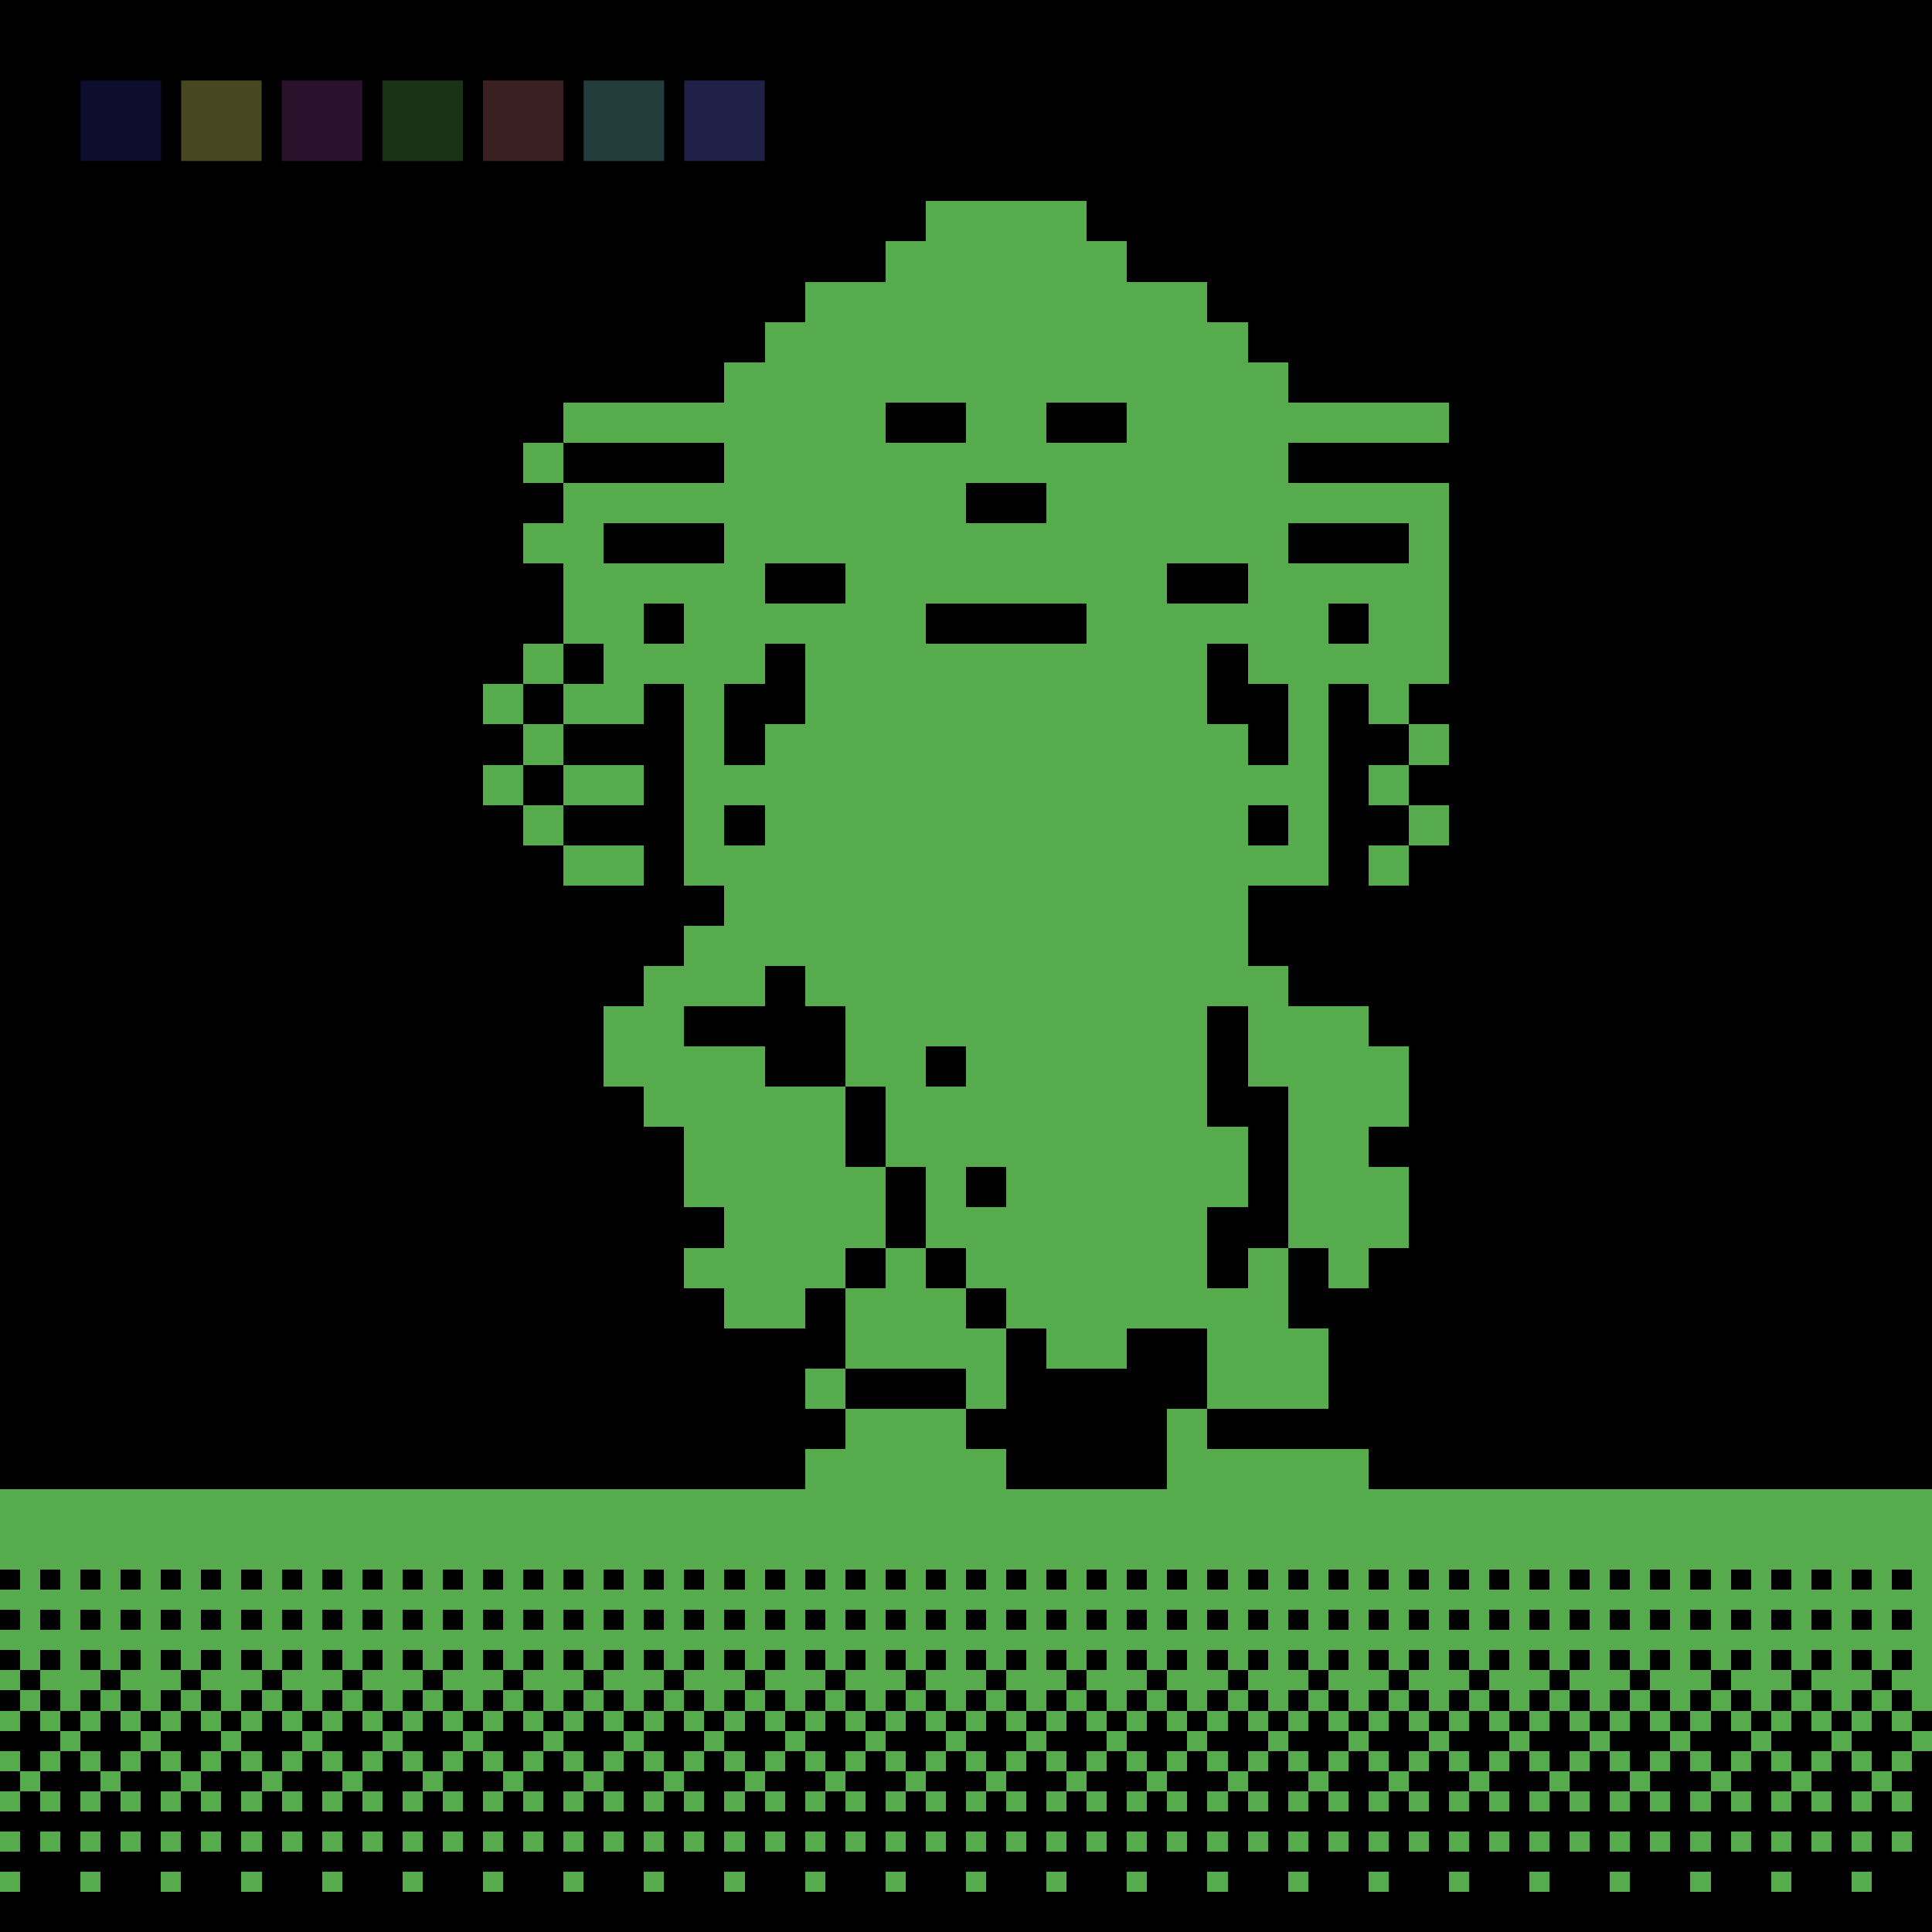
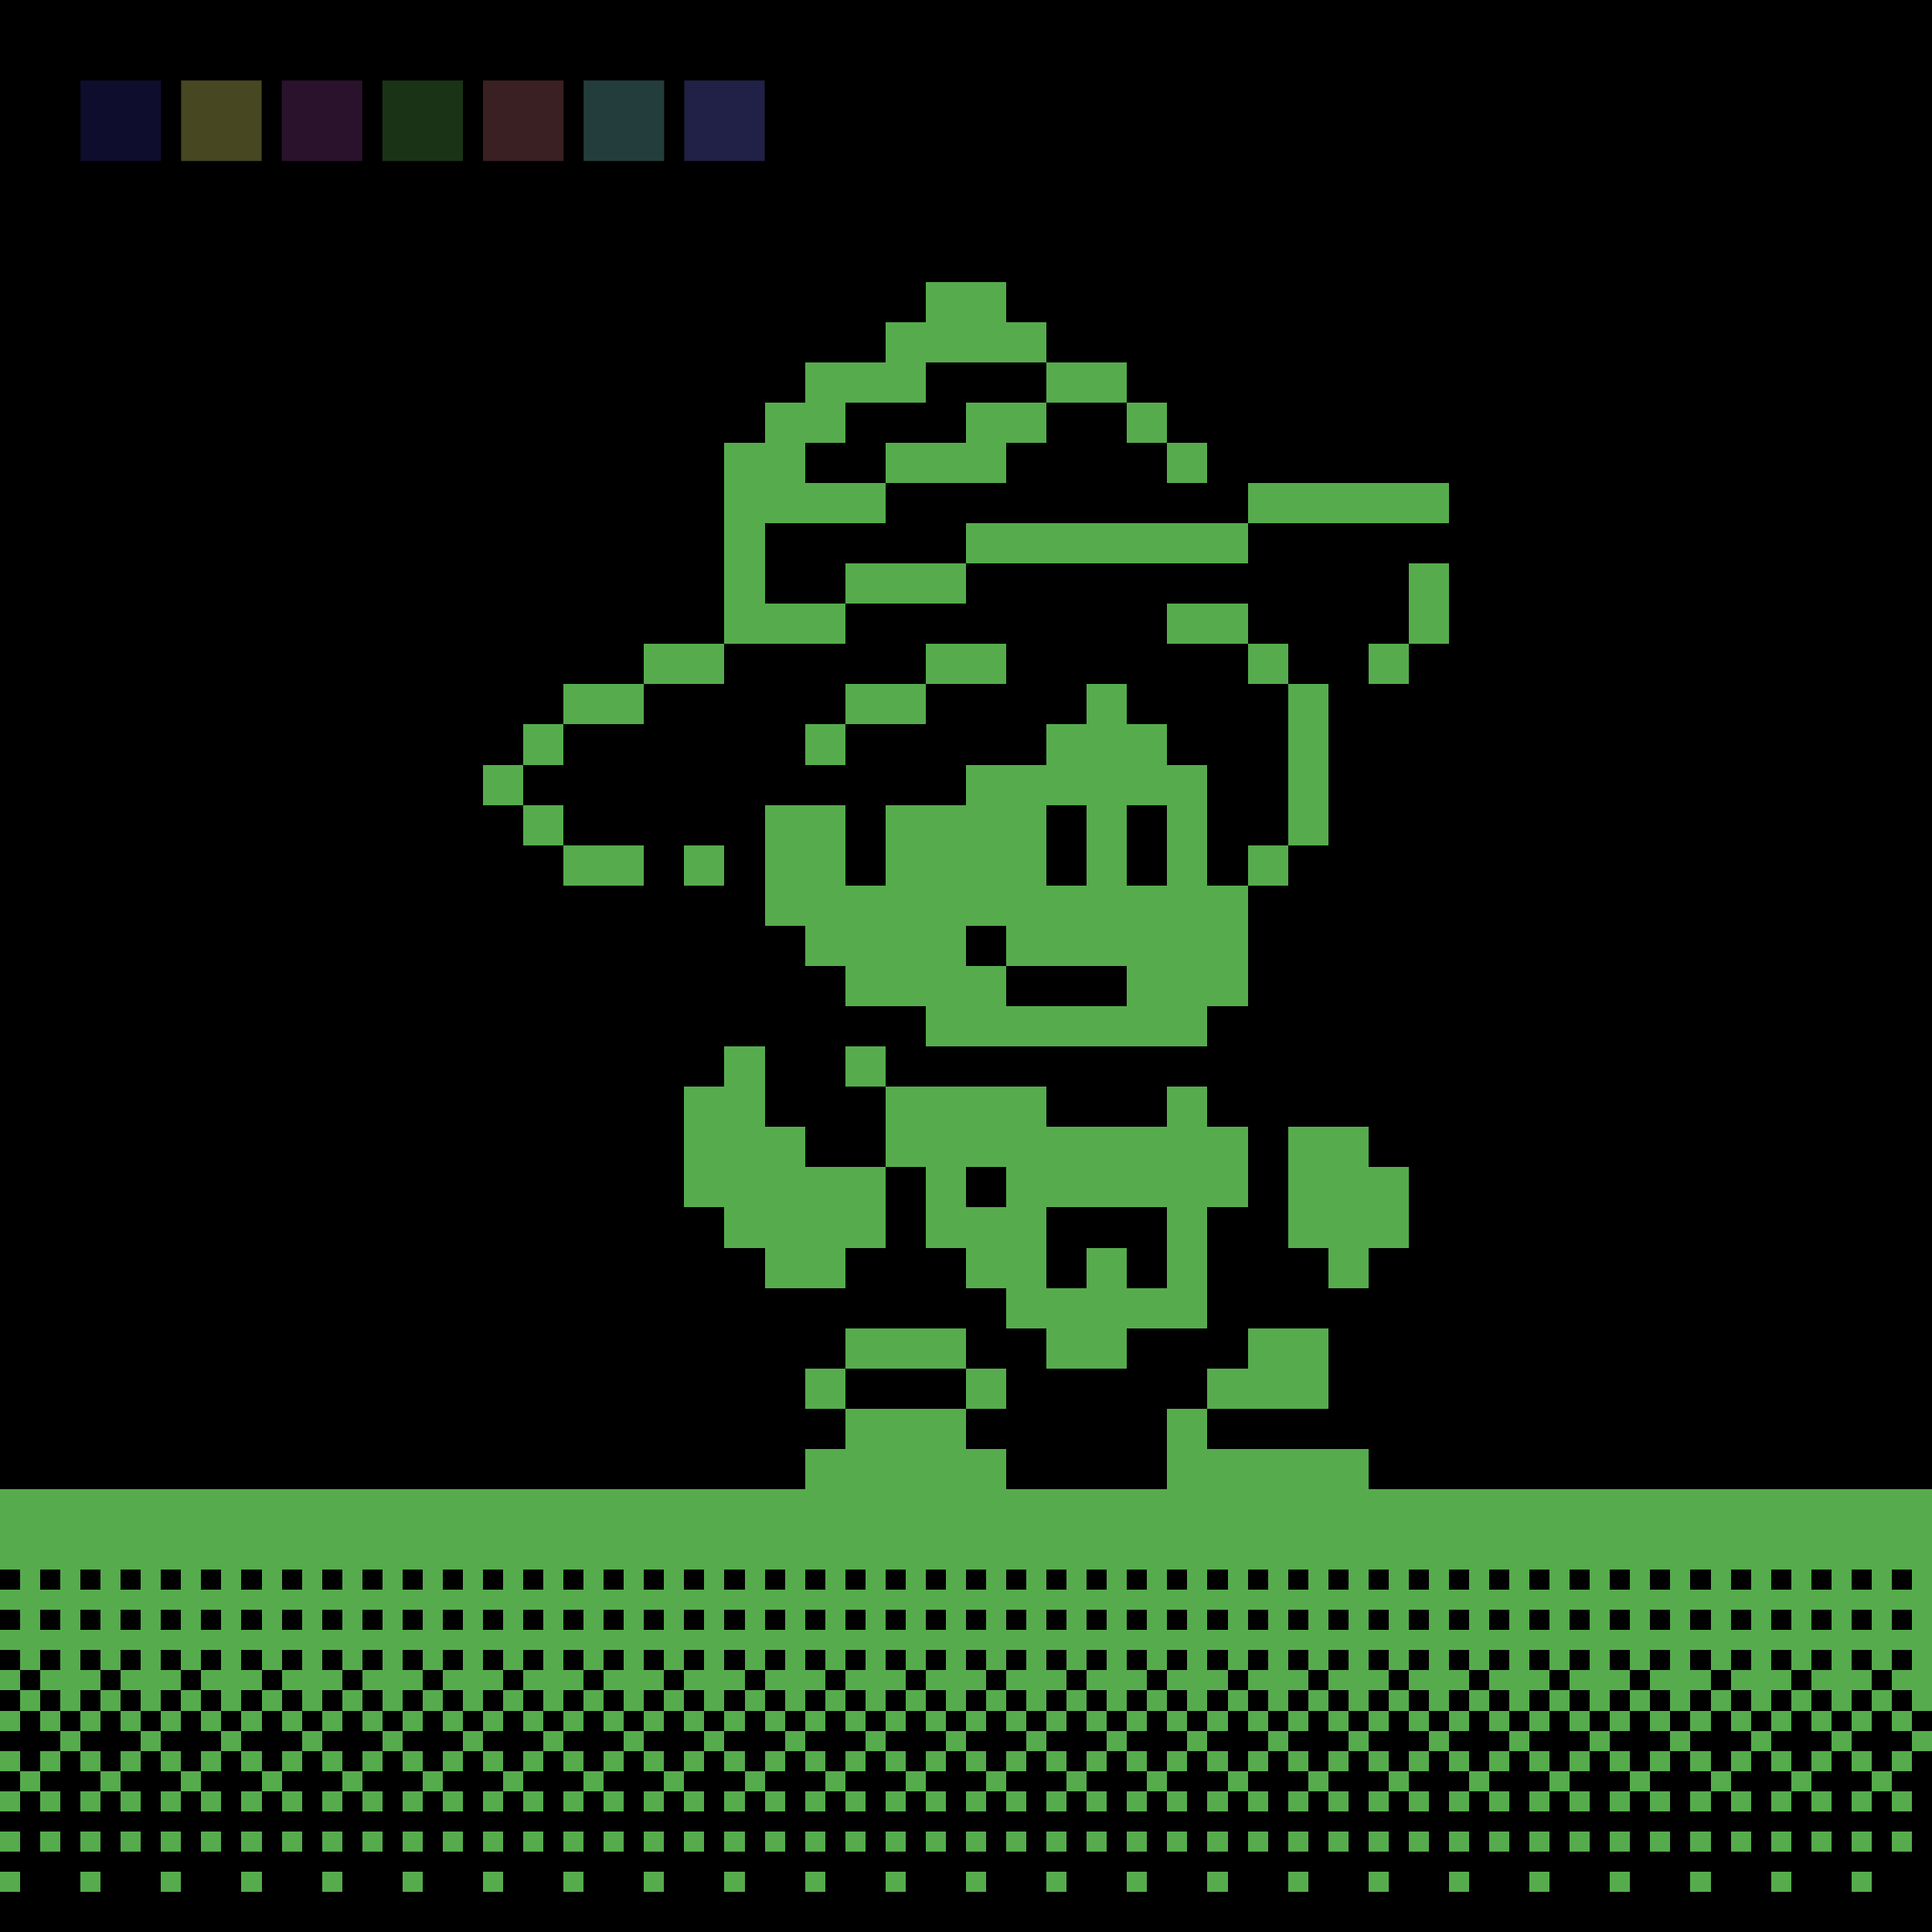
<svg xmlns="http://www.w3.org/2000/svg" viewBox="0 0 48 48" shape-rendering="crispEdges">
  <defs>
    <filter id="glow" x="-100%" y="-100%" width="300%" height="300%">
      <feGaussianBlur stdDeviation="1.1" />
    </filter>
  </defs>
  <rect width="48" height="48" fill="#000" />
  <g transform="scale(0.5)">
    <path fill="#56ac4d" d="M0 74h96v1h-96zM0 75h96v1h-96zM0 76h96v1h-96zM0 77h96v1h-96zM1 78h1v1h-1zM3 78h1v1h-1zM5 78h1v1h-1zM7 78h1v1h-1zM9 78h1v1h-1zM11 78h1v1h-1zM13 78h1v1h-1zM15 78h1v1h-1zM17 78h1v1h-1zM19 78h1v1h-1zM21 78h1v1h-1zM23 78h1v1h-1zM25 78h1v1h-1zM27 78h1v1h-1zM29 78h1v1h-1zM31 78h1v1h-1zM33 78h1v1h-1zM35 78h1v1h-1zM37 78h1v1h-1zM39 78h1v1h-1zM41 78h1v1h-1zM43 78h1v1h-1zM45 78h1v1h-1zM47 78h1v1h-1zM49 78h1v1h-1zM51 78h1v1h-1zM53 78h1v1h-1zM55 78h1v1h-1zM57 78h1v1h-1zM59 78h1v1h-1zM61 78h1v1h-1zM63 78h1v1h-1zM65 78h1v1h-1zM67 78h1v1h-1zM69 78h1v1h-1zM71 78h1v1h-1zM73 78h1v1h-1zM75 78h1v1h-1zM77 78h1v1h-1zM79 78h1v1h-1zM81 78h1v1h-1zM83 78h1v1h-1zM85 78h1v1h-1zM87 78h1v1h-1zM89 78h1v1h-1zM91 78h1v1h-1zM93 78h1v1h-1zM95 78h1v1h-1zM0 79h96v1h-96zM1 80h1v1h-1zM3 80h1v1h-1zM5 80h1v1h-1zM7 80h1v1h-1zM9 80h1v1h-1zM11 80h1v1h-1zM13 80h1v1h-1zM15 80h1v1h-1zM17 80h1v1h-1zM19 80h1v1h-1zM21 80h1v1h-1zM23 80h1v1h-1zM25 80h1v1h-1zM27 80h1v1h-1zM29 80h1v1h-1zM31 80h1v1h-1zM33 80h1v1h-1zM35 80h1v1h-1zM37 80h1v1h-1zM39 80h1v1h-1zM41 80h1v1h-1zM43 80h1v1h-1zM45 80h1v1h-1zM47 80h1v1h-1zM49 80h1v1h-1zM51 80h1v1h-1zM53 80h1v1h-1zM55 80h1v1h-1zM57 80h1v1h-1zM59 80h1v1h-1zM61 80h1v1h-1zM63 80h1v1h-1zM65 80h1v1h-1zM67 80h1v1h-1zM69 80h1v1h-1zM71 80h1v1h-1zM73 80h1v1h-1zM75 80h1v1h-1zM77 80h1v1h-1zM79 80h1v1h-1zM81 80h1v1h-1zM83 80h1v1h-1zM85 80h1v1h-1zM87 80h1v1h-1zM89 80h1v1h-1zM91 80h1v1h-1zM93 80h1v1h-1zM95 80h1v1h-1zM0 81h96v1h-96zM1 82h1v1h-1zM3 82h1v1h-1zM5 82h1v1h-1zM7 82h1v1h-1zM9 82h1v1h-1zM11 82h1v1h-1zM13 82h1v1h-1zM15 82h1v1h-1zM17 82h1v1h-1zM19 82h1v1h-1zM21 82h1v1h-1zM23 82h1v1h-1zM25 82h1v1h-1zM27 82h1v1h-1zM29 82h1v1h-1zM31 82h1v1h-1zM33 82h1v1h-1zM35 82h1v1h-1zM37 82h1v1h-1zM39 82h1v1h-1zM41 82h1v1h-1zM43 82h1v1h-1zM45 82h1v1h-1zM47 82h1v1h-1zM49 82h1v1h-1zM51 82h1v1h-1zM53 82h1v1h-1zM55 82h1v1h-1zM57 82h1v1h-1zM59 82h1v1h-1zM61 82h1v1h-1zM63 82h1v1h-1zM65 82h1v1h-1zM67 82h1v1h-1zM69 82h1v1h-1zM71 82h1v1h-1zM73 82h1v1h-1zM75 82h1v1h-1zM77 82h1v1h-1zM79 82h1v1h-1zM81 82h1v1h-1zM83 82h1v1h-1zM85 82h1v1h-1zM87 82h1v1h-1zM89 82h1v1h-1zM91 82h1v1h-1zM93 82h1v1h-1zM95 82h1v1h-1zM0 83h1v1h-1zM2 83h3v1h-3zM6 83h3v1h-3zM10 83h3v1h-3zM14 83h3v1h-3zM18 83h3v1h-3zM22 83h3v1h-3zM26 83h3v1h-3zM30 83h3v1h-3zM34 83h3v1h-3zM38 83h3v1h-3zM42 83h3v1h-3zM46 83h3v1h-3zM50 83h3v1h-3zM54 83h3v1h-3zM58 83h3v1h-3zM62 83h3v1h-3zM66 83h3v1h-3zM70 83h3v1h-3zM74 83h3v1h-3zM78 83h3v1h-3zM82 83h3v1h-3zM86 83h3v1h-3zM90 83h3v1h-3zM94 83h2v1h-2zM1 84h1v1h-1zM3 84h1v1h-1zM5 84h1v1h-1zM7 84h1v1h-1zM9 84h1v1h-1zM11 84h1v1h-1zM13 84h1v1h-1zM15 84h1v1h-1zM17 84h1v1h-1zM19 84h1v1h-1zM21 84h1v1h-1zM23 84h1v1h-1zM25 84h1v1h-1zM27 84h1v1h-1zM29 84h1v1h-1zM31 84h1v1h-1zM33 84h1v1h-1zM35 84h1v1h-1zM37 84h1v1h-1zM39 84h1v1h-1zM41 84h1v1h-1zM43 84h1v1h-1zM45 84h1v1h-1zM47 84h1v1h-1zM49 84h1v1h-1zM51 84h1v1h-1zM53 84h1v1h-1zM55 84h1v1h-1zM57 84h1v1h-1zM59 84h1v1h-1zM61 84h1v1h-1zM63 84h1v1h-1zM65 84h1v1h-1zM67 84h1v1h-1zM69 84h1v1h-1zM71 84h1v1h-1zM73 84h1v1h-1zM75 84h1v1h-1zM77 84h1v1h-1zM79 84h1v1h-1zM81 84h1v1h-1zM83 84h1v1h-1zM85 84h1v1h-1zM87 84h1v1h-1zM89 84h1v1h-1zM91 84h1v1h-1zM93 84h1v1h-1zM95 84h1v1h-1zM0 85h1v1h-1zM2 85h1v1h-1zM4 85h1v1h-1zM6 85h1v1h-1zM8 85h1v1h-1zM10 85h1v1h-1zM12 85h1v1h-1zM14 85h1v1h-1zM16 85h1v1h-1zM18 85h1v1h-1zM20 85h1v1h-1zM22 85h1v1h-1zM24 85h1v1h-1zM26 85h1v1h-1zM28 85h1v1h-1zM30 85h1v1h-1zM32 85h1v1h-1zM34 85h1v1h-1zM36 85h1v1h-1zM38 85h1v1h-1zM40 85h1v1h-1zM42 85h1v1h-1zM44 85h1v1h-1zM46 85h1v1h-1zM48 85h1v1h-1zM50 85h1v1h-1zM52 85h1v1h-1zM54 85h1v1h-1zM56 85h1v1h-1zM58 85h1v1h-1zM60 85h1v1h-1zM62 85h1v1h-1zM64 85h1v1h-1zM66 85h1v1h-1zM68 85h1v1h-1zM70 85h1v1h-1zM72 85h1v1h-1zM74 85h1v1h-1zM76 85h1v1h-1zM78 85h1v1h-1zM80 85h1v1h-1zM82 85h1v1h-1zM84 85h1v1h-1zM86 85h1v1h-1zM88 85h1v1h-1zM90 85h1v1h-1zM92 85h1v1h-1zM94 85h1v1h-1zM3 86h1v1h-1zM7 86h1v1h-1zM11 86h1v1h-1zM15 86h1v1h-1zM19 86h1v1h-1zM23 86h1v1h-1zM27 86h1v1h-1zM31 86h1v1h-1zM35 86h1v1h-1zM39 86h1v1h-1zM43 86h1v1h-1zM47 86h1v1h-1zM51 86h1v1h-1zM55 86h1v1h-1zM59 86h1v1h-1zM63 86h1v1h-1zM67 86h1v1h-1zM71 86h1v1h-1zM75 86h1v1h-1zM79 86h1v1h-1zM83 86h1v1h-1zM87 86h1v1h-1zM91 86h1v1h-1zM95 86h1v1h-1zM0 87h1v1h-1zM2 87h1v1h-1zM4 87h1v1h-1zM6 87h1v1h-1zM8 87h1v1h-1zM10 87h1v1h-1zM12 87h1v1h-1zM14 87h1v1h-1zM16 87h1v1h-1zM18 87h1v1h-1zM20 87h1v1h-1zM22 87h1v1h-1zM24 87h1v1h-1zM26 87h1v1h-1zM28 87h1v1h-1zM30 87h1v1h-1zM32 87h1v1h-1zM34 87h1v1h-1zM36 87h1v1h-1zM38 87h1v1h-1zM40 87h1v1h-1zM42 87h1v1h-1zM44 87h1v1h-1zM46 87h1v1h-1zM48 87h1v1h-1zM50 87h1v1h-1zM52 87h1v1h-1zM54 87h1v1h-1zM56 87h1v1h-1zM58 87h1v1h-1zM60 87h1v1h-1zM62 87h1v1h-1zM64 87h1v1h-1zM66 87h1v1h-1zM68 87h1v1h-1zM70 87h1v1h-1zM72 87h1v1h-1zM74 87h1v1h-1zM76 87h1v1h-1zM78 87h1v1h-1zM80 87h1v1h-1zM82 87h1v1h-1zM84 87h1v1h-1zM86 87h1v1h-1zM88 87h1v1h-1zM90 87h1v1h-1zM92 87h1v1h-1zM94 87h1v1h-1zM1 88h1v1h-1zM5 88h1v1h-1zM9 88h1v1h-1zM13 88h1v1h-1zM17 88h1v1h-1zM21 88h1v1h-1zM25 88h1v1h-1zM29 88h1v1h-1zM33 88h1v1h-1zM37 88h1v1h-1zM41 88h1v1h-1zM45 88h1v1h-1zM49 88h1v1h-1zM53 88h1v1h-1zM57 88h1v1h-1zM61 88h1v1h-1zM65 88h1v1h-1zM69 88h1v1h-1zM73 88h1v1h-1zM77 88h1v1h-1zM81 88h1v1h-1zM85 88h1v1h-1zM89 88h1v1h-1zM93 88h1v1h-1zM0 89h1v1h-1zM2 89h1v1h-1zM4 89h1v1h-1zM6 89h1v1h-1zM8 89h1v1h-1zM10 89h1v1h-1zM12 89h1v1h-1zM14 89h1v1h-1zM16 89h1v1h-1zM18 89h1v1h-1zM20 89h1v1h-1zM22 89h1v1h-1zM24 89h1v1h-1zM26 89h1v1h-1zM28 89h1v1h-1zM30 89h1v1h-1zM32 89h1v1h-1zM34 89h1v1h-1zM36 89h1v1h-1zM38 89h1v1h-1zM40 89h1v1h-1zM42 89h1v1h-1zM44 89h1v1h-1zM46 89h1v1h-1zM48 89h1v1h-1zM50 89h1v1h-1zM52 89h1v1h-1zM54 89h1v1h-1zM56 89h1v1h-1zM58 89h1v1h-1zM60 89h1v1h-1zM62 89h1v1h-1zM64 89h1v1h-1zM66 89h1v1h-1zM68 89h1v1h-1zM70 89h1v1h-1zM72 89h1v1h-1zM74 89h1v1h-1zM76 89h1v1h-1zM78 89h1v1h-1zM80 89h1v1h-1zM82 89h1v1h-1zM84 89h1v1h-1zM86 89h1v1h-1zM88 89h1v1h-1zM90 89h1v1h-1zM92 89h1v1h-1zM94 89h1v1h-1zM0 91h1v1h-1zM2 91h1v1h-1zM4 91h1v1h-1zM6 91h1v1h-1zM8 91h1v1h-1zM10 91h1v1h-1zM12 91h1v1h-1zM14 91h1v1h-1zM16 91h1v1h-1zM18 91h1v1h-1zM20 91h1v1h-1zM22 91h1v1h-1zM24 91h1v1h-1zM26 91h1v1h-1zM28 91h1v1h-1zM30 91h1v1h-1zM32 91h1v1h-1zM34 91h1v1h-1zM36 91h1v1h-1zM38 91h1v1h-1zM40 91h1v1h-1zM42 91h1v1h-1zM44 91h1v1h-1zM46 91h1v1h-1zM48 91h1v1h-1zM50 91h1v1h-1zM52 91h1v1h-1zM54 91h1v1h-1zM56 91h1v1h-1zM58 91h1v1h-1zM60 91h1v1h-1zM62 91h1v1h-1zM64 91h1v1h-1zM66 91h1v1h-1zM68 91h1v1h-1zM70 91h1v1h-1zM72 91h1v1h-1zM74 91h1v1h-1zM76 91h1v1h-1zM78 91h1v1h-1zM80 91h1v1h-1zM82 91h1v1h-1zM84 91h1v1h-1zM86 91h1v1h-1zM88 91h1v1h-1zM90 91h1v1h-1zM92 91h1v1h-1zM94 91h1v1h-1zM0 93h1v1h-1zM4 93h1v1h-1zM8 93h1v1h-1zM12 93h1v1h-1zM16 93h1v1h-1zM20 93h1v1h-1zM24 93h1v1h-1zM28 93h1v1h-1zM32 93h1v1h-1zM36 93h1v1h-1zM40 93h1v1h-1zM44 93h1v1h-1zM48 93h1v1h-1zM52 93h1v1h-1zM56 93h1v1h-1zM60 93h1v1h-1zM64 93h1v1h-1zM68 93h1v1h-1zM72 93h1v1h-1zM76 93h1v1h-1zM80 93h1v1h-1zM84 93h1v1h-1zM88 93h1v1h-1zM92 93h1v1h-1z" />
  </g>
  <g shape-rendering="geometricPrecision">
    <rect x="2" y="2" width="2" height="2" fill="#2e2c9b" opacity="0.3" />
    <rect x="4.5" y="2" width="2" height="2" fill="#edf171" opacity="0.3" />
    <rect x="7" y="2" width="2" height="2" fill="#8e3c97" opacity="0.3" />
    <rect x="9.5" y="2" width="2" height="2" fill="#56ac4d" filter="url(#glow)" opacity="0">
      <animate attributeName="opacity" values="0;0.9;0" keyTimes="0;0.5;1" calcMode="spline" keySplines="0.4 0 0.6 1;0.4 0 0.6 1" dur="3.6s" repeatCount="indefinite" />
    </rect>
    <rect x="9.5" y="2" width="2" height="2" fill="#56ac4d" opacity="0.3">
      <animate attributeName="opacity" values="0.3;1;0.3" keyTimes="0;0.5;1" calcMode="spline" keySplines="0.4 0 0.6 1;0.4 0 0.6 1" dur="3.6s" repeatCount="indefinite" />
    </rect>
    <rect x="12" y="2" width="2" height="2" fill="#c46c71" opacity="0.3" />
    <rect x="14.5" y="2" width="2" height="2" fill="#75cec8" opacity="0.3" />
    <rect x="17" y="2" width="2" height="2" fill="#706deb" opacity="0.3" />
  </g>
  <path fill="#56ac4d" d="M23 7h2v1h-2zM22 8h4v1h-4zM20 9h3v1h-3zM26 9h2v1h-2zM19 10h2v1h-2zM24 10h2v1h-2zM28 10h1v1h-1zM18 11h2v1h-2zM22 11h3v1h-3zM29 11h1v1h-1zM18 12h4v1h-4zM31 12h5v1h-5zM18 13h1v1h-1zM24 13h7v1h-7zM18 14h1v1h-1zM21 14h3v1h-3zM35 14h1v1h-1zM18 15h3v1h-3zM29 15h2v1h-2zM35 15h1v1h-1zM16 16h2v1h-2zM23 16h2v1h-2zM31 16h1v1h-1zM34 16h1v1h-1zM14 17h2v1h-2zM21 17h2v1h-2zM27 17h1v1h-1zM32 17h1v1h-1zM13 18h1v1h-1zM20 18h1v1h-1zM26 18h3v1h-3zM32 18h1v1h-1zM12 19h1v1h-1zM24 19h6v1h-6zM32 19h1v1h-1zM13 20h1v1h-1zM19 20h2v1h-2zM22 20h4v1h-4zM27 20h1v1h-1zM29 20h1v1h-1zM32 20h1v1h-1zM14 21h2v1h-2zM17 21h1v1h-1zM19 21h2v1h-2zM22 21h4v1h-4zM27 21h1v1h-1zM29 21h1v1h-1zM31 21h1v1h-1zM19 22h12v1h-12zM20 23h4v1h-4zM25 23h6v1h-6zM21 24h4v1h-4zM28 24h3v1h-3zM23 25h7v1h-7zM18 26h1v1h-1zM21 26h1v1h-1zM17 27h2v1h-2zM22 27h4v1h-4zM29 27h1v1h-1zM17 28h3v1h-3zM22 28h9v1h-9zM32 28h2v1h-2zM17 29h5v1h-5zM23 29h1v1h-1zM25 29h6v1h-6zM32 29h3v1h-3zM18 30h4v1h-4zM23 30h3v1h-3zM29 30h1v1h-1zM32 30h3v1h-3zM19 31h2v1h-2zM24 31h2v1h-2zM27 31h1v1h-1zM29 31h1v1h-1zM33 31h1v1h-1zM25 32h5v1h-5zM21 33h3v1h-3zM26 33h2v1h-2zM31 33h2v1h-2zM20 34h1v1h-1zM24 34h1v1h-1zM30 34h3v1h-3zM21 35h3v1h-3zM29 35h1v1h-1zM20 36h5v1h-5zM29 36h5v1h-5z">
    <animate attributeName="opacity" values="1;0;1;0;0;0;1" keyTimes="0;0.167;0.333;0.5;0.667;0.833;1" calcMode="discrete" dur="1.8s" repeatCount="indefinite" />
  </path>
-   <path fill="#56ac4d" d="M23 5h2v1h-2zM22 6h4v1h-4zM20 7h3v1h-3zM26 7h2v1h-2zM19 8h2v1h-2zM24 8h2v1h-2zM28 8h1v1h-1zM18 9h2v1h-2zM22 9h3v1h-3zM29 9h1v1h-1zM18 10h4v1h-4zM31 10h5v1h-5zM18 11h1v1h-1zM24 11h7v1h-7zM18 12h1v1h-1zM21 12h3v1h-3zM35 12h1v1h-1zM18 13h3v1h-3zM29 13h2v1h-2zM35 13h1v1h-1zM16 14h2v1h-2zM23 14h2v1h-2zM31 14h1v1h-1zM34 14h1v1h-1zM14 15h2v1h-2zM21 15h2v1h-2zM27 15h1v1h-1zM32 15h1v1h-1zM13 16h1v1h-1zM20 16h1v1h-1zM26 16h3v1h-3zM32 16h1v1h-1zM12 17h1v1h-1zM24 17h6v1h-6zM32 17h1v1h-1zM13 18h1v1h-1zM19 18h2v1h-2zM22 18h4v1h-4zM27 18h1v1h-1zM29 18h1v1h-1zM32 18h1v1h-1zM14 19h2v1h-2zM17 19h1v1h-1zM19 19h2v1h-2zM22 19h4v1h-4zM27 19h1v1h-1zM29 19h1v1h-1zM31 19h1v1h-1zM19 20h12v1h-12zM20 21h4v1h-4zM25 21h6v1h-6zM18 22h1v1h-1zM21 22h4v1h-4zM28 22h3v1h-3zM17 23h3v1h-3zM23 23h7v1h-7zM16 24h3v1h-3zM21 24h1v1h-1zM31 24h1v1h-1zM15 25h2v1h-2zM22 25h4v1h-4zM28 25h2v1h-2zM31 25h3v1h-3zM15 26h4v1h-4zM22 26h1v1h-1zM24 26h5v1h-5zM31 26h4v1h-4zM16 27h5v1h-5zM23 27h1v1h-1zM25 27h5v1h-5zM32 27h3v1h-3zM17 28h4v1h-4zM24 28h2v1h-2zM29 28h2v1h-2zM33 28h1v1h-1zM18 29h2v1h-2zM23 29h1v1h-1zM25 29h1v1h-1zM27 29h1v1h-1zM29 29h2v1h-2zM23 30h7v1h-7zM22 31h1v1h-1zM24 31h5v1h-5zM31 31h1v1h-1zM21 32h3v1h-3zM25 32h1v1h-1zM27 32h1v1h-1zM30 32h2v1h-2zM21 33h4v1h-4zM30 33h3v1h-3zM20 34h1v1h-1zM24 34h1v1h-1zM30 34h3v1h-3zM21 35h3v1h-3zM29 35h1v1h-1zM20 36h5v1h-5zM29 36h5v1h-5z">
+   <path fill="#56ac4d" d="M23 5h2v1h-2zM22 6h4v1h-4zM20 7h3v1h-3zM26 7h2v1h-2zM19 8h2v1h-2zM24 8h2v1h-2zM28 8h1v1h-1zM18 9h2v1h-2zM22 9h3v1h-3zM29 9h1v1h-1zM18 10h4v1h-4zM31 10h5v1h-5zM18 11h1v1h-1zM24 11h7v1h-7zM18 12h1v1h-1zM21 12h3v1h-3zM35 12h1v1h-1zM18 13h3v1h-3zM29 13h2v1h-2zM35 13h1v1h-1zM16 14h2v1h-2zM23 14h2v1h-2zM31 14h1v1h-1zM34 14h1v1h-1zM14 15h2v1h-2zM21 15h2v1h-2zM27 15h1v1h-1zM32 15h1v1h-1zM13 16h1v1h-1zM20 16h1v1h-1zM26 16h3v1h-3zM32 16h1v1h-1zM12 17h1v1h-1zM24 17h6v1h-6zM32 17h1v1h-1zM13 18h1v1h-1zM19 18h2v1h-2zM22 18h4v1h-4zM27 18h1v1h-1zM29 18h1v1h-1zM32 18h1v1h-1zM14 19h2v1h-2zM17 19h1v1h-1zM19 19h2v1h-2zM22 19h4v1h-4zM27 19h1v1h-1zM29 19h1v1h-1zM31 19h1v1h-1zM19 20h12v1h-12zM20 21h4v1h-4zM25 21h6v1h-6zM18 22h1v1h-1zM21 22h4v1h-4zM28 22h3v1h-3zM17 23h3v1h-3zM23 23h7v1h-7zM16 24h3v1h-3zM21 24h1v1h-1zM31 24h1v1h-1zM15 25h2v1h-2zM22 25h4v1h-4zM28 25h2v1h-2zM31 25h3v1h-3zM15 26h4v1h-4zM22 26h1v1h-1zM24 26h5v1h-5zM31 26h4v1h-4zM16 27h5v1h-5zM23 27h1v1h-1zM25 27h5v1h-5zM32 27h3v1h-3zM17 28h4v1h-4zM24 28h2v1h-2zM29 28h2v1h-2zM33 28h1v1h-1zM18 29h2v1h-2zM23 29h1v1h-1zM25 29h1v1h-1zM27 29h1v1h-1zM29 29h2v1h-2zM23 30h7v1h-7zM22 31h1v1h-1zM24 31h5v1h-5zM31 31h1v1h-1zM21 32h3v1h-3zM25 32h1v1h-1zM27 32h1v1h-1zM30 32h2v1h-2zM21 33h4v1h-4zM30 33h3v1h-3zM20 34h1v1h-1zM24 34h1v1h-1zM30 34h3v1h-3zM21 35h3v1h-3zM29 35h1v1h-1zM20 36h5v1h-5zM29 36h5v1h-5z" opacity="0">
    <animate attributeName="opacity" values="0;1;0;1;0;0;0" keyTimes="0;0.167;0.333;0.5;0.667;0.833;1" calcMode="discrete" dur="1.8s" repeatCount="indefinite" />
  </path>
-   <path fill="#56ac4d" d="M25 5h2v1h-2zM24 6h4v1h-4zM22 7h2v1h-2zM27 7h3v1h-3zM21 8h1v1h-1zM24 8h2v1h-2zM29 8h2v1h-2zM20 9h1v1h-1zM25 9h3v1h-3zM30 9h2v1h-2zM14 10h5v1h-5zM28 10h4v1h-4zM13 11h1v1h-1zM19 11h7v1h-7zM31 11h1v1h-1zM14 12h1v1h-1zM26 12h3v1h-3zM31 12h1v1h-1zM14 13h1v1h-1zM19 13h2v1h-2zM29 13h3v1h-3zM15 14h1v1h-1zM18 14h1v1h-1zM25 14h2v1h-2zM32 14h2v1h-2zM17 15h1v1h-1zM22 15h1v1h-1zM27 15h2v1h-2zM34 15h1v1h-1zM17 16h1v1h-1zM21 16h3v1h-3zM29 16h1v1h-1zM35 16h1v1h-1zM17 17h1v1h-1zM20 17h6v1h-6zM17 18h1v1h-1zM20 18h8v1h-8zM29 18h2v1h-2zM35 18h1v1h-1zM18 19h1v1h-1zM20 19h1v1h-1zM22 19h1v1h-1zM24 19h4v1h-4zM29 19h2v1h-2zM32 19h1v1h-1zM34 19h1v1h-1zM19 20h12v1h-12zM19 21h6v1h-6zM26 21h4v1h-4zM20 22h2v1h-2zM25 22h4v1h-4zM17 23h1v1h-1zM21 23h6v1h-6zM16 24h3v1h-3zM29 24h1v1h-1zM31 24h1v1h-1zM15 25h2v1h-2zM22 25h4v1h-4zM27 25h3v1h-3zM31 25h3v1h-3zM15 26h4v1h-4zM22 26h1v1h-1zM24 26h5v1h-5zM31 26h4v1h-4zM16 27h5v1h-5zM23 27h1v1h-1zM25 27h5v1h-5zM32 27h3v1h-3zM17 28h4v1h-4zM24 28h2v1h-2zM29 28h2v1h-2zM33 28h1v1h-1zM18 29h2v1h-2zM23 29h1v1h-1zM25 29h1v1h-1zM27 29h1v1h-1zM29 29h2v1h-2zM23 30h7v1h-7zM22 31h1v1h-1zM24 31h5v1h-5zM31 31h1v1h-1zM21 32h3v1h-3zM25 32h1v1h-1zM27 32h1v1h-1zM30 32h2v1h-2zM21 33h4v1h-4zM30 33h3v1h-3zM20 34h1v1h-1zM24 34h1v1h-1zM30 34h3v1h-3zM21 35h3v1h-3zM29 35h1v1h-1zM20 36h5v1h-5zM29 36h5v1h-5z">
+   <path fill="#56ac4d" d="M25 5h2v1h-2zM24 6h4v1h-4zM22 7h2v1h-2zM27 7h3v1h-3zM21 8h1v1h-1zM24 8h2v1h-2zM29 8h2v1h-2zM20 9h1v1h-1zM25 9h3v1h-3zM30 9h2v1h-2zM14 10h5v1h-5zM28 10h4v1h-4zM13 11h1v1h-1zM19 11h7v1h-7zM31 11h1v1h-1zM14 12h1v1h-1zM26 12h3v1h-3zM31 12h1v1h-1zM14 13h1v1h-1zM19 13h2v1h-2zM29 13h3v1h-3zM15 14h1v1h-1zM18 14h1v1h-1zM25 14h2v1h-2zM32 14h2v1h-2zM17 15h1v1h-1zM22 15h1v1h-1zM27 15h2v1h-2zM34 15h1v1h-1zM17 16h1v1h-1zM21 16h3v1h-3zM29 16h1v1h-1zM35 16h1v1h-1zM17 17h1v1h-1zM20 17h6v1h-6zM17 18h1v1h-1zM20 18h8v1h-8zM29 18h2v1h-2zM35 18h1v1h-1zM18 19h1v1h-1zM20 19h1v1h-1zM22 19h1v1h-1zM24 19h4v1h-4zM29 19h2v1h-2zM32 19h1v1h-1zM34 19h1v1h-1zM19 20h12v1h-12zM19 21h6v1h-6zM26 21h4v1h-4zM20 22h2v1h-2zM25 22h4v1h-4zM17 23h1v1h-1zM21 23h6v1h-6zM16 24h3v1h-3zM29 24h1v1h-1zM31 24h1v1h-1zM15 25h2v1h-2zM22 25h4v1h-4zM27 25h3v1h-3zM31 25h3v1h-3zM15 26h4v1h-4zM22 26h1v1h-1zM24 26h5v1h-5zM31 26h4v1h-4zM16 27h5v1h-5zM23 27h1v1h-1zM25 27h5v1h-5zM32 27h3v1h-3zM17 28h4v1h-4zM24 28h2v1h-2zM29 28h2v1h-2zM33 28h1v1h-1zM18 29h2v1h-2zM23 29h1v1h-1zM25 29h1v1h-1zM27 29h1v1h-1zM29 29h2v1h-2zM23 30h7v1h-7zM22 31h1v1h-1zM24 31h5v1h-5zM31 31h1v1h-1zM21 32h3v1h-3zM25 32h1v1h-1zM27 32h1v1h-1zM30 32h2v1h-2zM21 33h4v1h-4zM30 33h3v1h-3zM20 34h1v1h-1zM24 34h1v1h-1zM30 34h3v1h-3zM21 35h3v1h-3zM29 35h1v1h-1zM20 36h5v1h-5zM29 36h5v1h-5z" opacity="0">
    <animate attributeName="opacity" values="0;0;0;0;1;0;0" keyTimes="0;0.167;0.333;0.5;0.667;0.833;1" calcMode="discrete" dur="1.8s" repeatCount="indefinite" />
  </path>
-   <path fill="#56ac4d" d="M25 7h2v1h-2zM24 8h4v1h-4zM22 9h2v1h-2zM27 9h3v1h-3zM21 10h1v1h-1zM24 10h2v1h-2zM29 10h2v1h-2zM20 11h1v1h-1zM25 11h3v1h-3zM30 11h2v1h-2zM14 12h5v1h-5zM28 12h4v1h-4zM13 13h1v1h-1zM19 13h7v1h-7zM31 13h1v1h-1zM14 14h1v1h-1zM26 14h3v1h-3zM31 14h1v1h-1zM14 15h1v1h-1zM19 15h2v1h-2zM29 15h3v1h-3zM15 16h1v1h-1zM18 16h1v1h-1zM25 16h2v1h-2zM32 16h2v1h-2zM17 17h1v1h-1zM22 17h1v1h-1zM27 17h2v1h-2zM34 17h1v1h-1zM17 18h1v1h-1zM21 18h3v1h-3zM29 18h1v1h-1zM35 18h1v1h-1zM17 19h1v1h-1zM20 19h6v1h-6zM17 20h1v1h-1zM20 20h1v1h-1zM22 20h1v1h-1zM24 20h4v1h-4zM29 20h2v1h-2zM35 20h1v1h-1zM18 21h1v1h-1zM20 21h1v1h-1zM22 21h1v1h-1zM24 21h4v1h-4zM29 21h2v1h-2zM32 21h1v1h-1zM34 21h1v1h-1zM19 22h12v1h-12zM19 23h6v1h-6zM26 23h4v1h-4zM20 24h2v1h-2zM25 24h4v1h-4zM21 25h6v1h-6zM29 25h1v1h-1zM32 25h2v1h-2zM18 26h1v1h-1zM27 26h3v1h-3zM32 26h3v1h-3zM17 27h2v1h-2zM22 27h8v1h-8zM32 27h3v1h-3zM17 28h3v1h-3zM22 28h9v1h-9zM33 28h1v1h-1zM17 29h2v1h-2zM23 29h1v1h-1zM25 29h6v1h-6zM18 30h3v1h-3zM23 30h3v1h-3zM29 30h1v1h-1zM17 31h4v1h-4zM24 31h2v1h-2zM27 31h1v1h-1zM29 31h1v1h-1zM18 32h2v1h-2zM25 32h5v1h-5zM21 33h3v1h-3zM26 33h2v1h-2zM31 33h2v1h-2zM20 34h1v1h-1zM24 34h1v1h-1zM30 34h3v1h-3zM21 35h3v1h-3zM29 35h1v1h-1zM20 36h5v1h-5zM29 36h5v1h-5z">
+   <path fill="#56ac4d" d="M25 7h2v1h-2zM24 8h4v1h-4zM22 9h2v1h-2zM27 9h3v1h-3zM21 10h1v1h-1zM24 10h2v1h-2zM29 10h2v1h-2zM20 11h1v1h-1zM25 11h3v1h-3zM30 11h2v1h-2zM14 12h5v1h-5zM28 12h4v1h-4zM13 13h1v1h-1zM19 13h7v1h-7zM31 13h1v1h-1zM14 14h1v1h-1zM26 14h3v1h-3zM31 14h1v1h-1zM14 15h1v1h-1zM19 15h2v1h-2zM29 15h3v1h-3zM15 16h1v1h-1zM18 16h1v1h-1zM25 16h2v1h-2zM32 16h2v1h-2zM17 17h1v1h-1zM22 17h1v1h-1zM27 17h2v1h-2zM34 17h1v1h-1zM17 18h1v1h-1zM21 18h3v1h-3zM29 18h1v1h-1zM35 18h1v1h-1zM17 19h1v1h-1zM20 19h6v1h-6zM17 20h1v1h-1zM20 20h1v1h-1zM22 20h1v1h-1zM24 20h4v1h-4zM29 20h2v1h-2zM35 20h1v1h-1zM18 21h1v1h-1zM20 21h1v1h-1zM22 21h1v1h-1zM24 21h4v1h-4zM29 21h2v1h-2zM32 21h1v1h-1zM34 21h1v1h-1zM19 22h12v1h-12zM19 23h6v1h-6zM26 23h4v1h-4zM20 24h2v1h-2zM25 24h4v1h-4zM21 25h6v1h-6zM29 25h1v1h-1zM32 25h2v1h-2zM18 26h1v1h-1zM27 26h3v1h-3zM32 26h3v1h-3zM17 27h2v1h-2zM22 27h8v1h-8zM32 27h3v1h-3zM17 28h3v1h-3zM22 28h9v1h-9zM33 28h1v1h-1zM17 29h2v1h-2zM23 29h1v1h-1zM25 29h6v1h-6zM18 30h3v1h-3zM23 30h3v1h-3zM29 30h1v1h-1zM17 31h4v1h-4zM24 31h2v1h-2zM27 31h1v1h-1zM29 31h1v1h-1zM18 32h2v1h-2zM25 32h5v1h-5zM21 33h3v1h-3zM26 33h2v1h-2zM31 33h2v1h-2zM20 34h1v1h-1zM24 34h1v1h-1zM30 34h3v1h-3zM21 35h3v1h-3zM29 35h1v1h-1zM20 36h5v1h-5zM29 36h5v1h-5z" opacity="0">
    <animate attributeName="opacity" values="0;0;0;0;0;1;0" keyTimes="0;0.167;0.333;0.5;0.667;0.833;1" calcMode="discrete" dur="1.8s" repeatCount="indefinite" />
  </path>
</svg>
